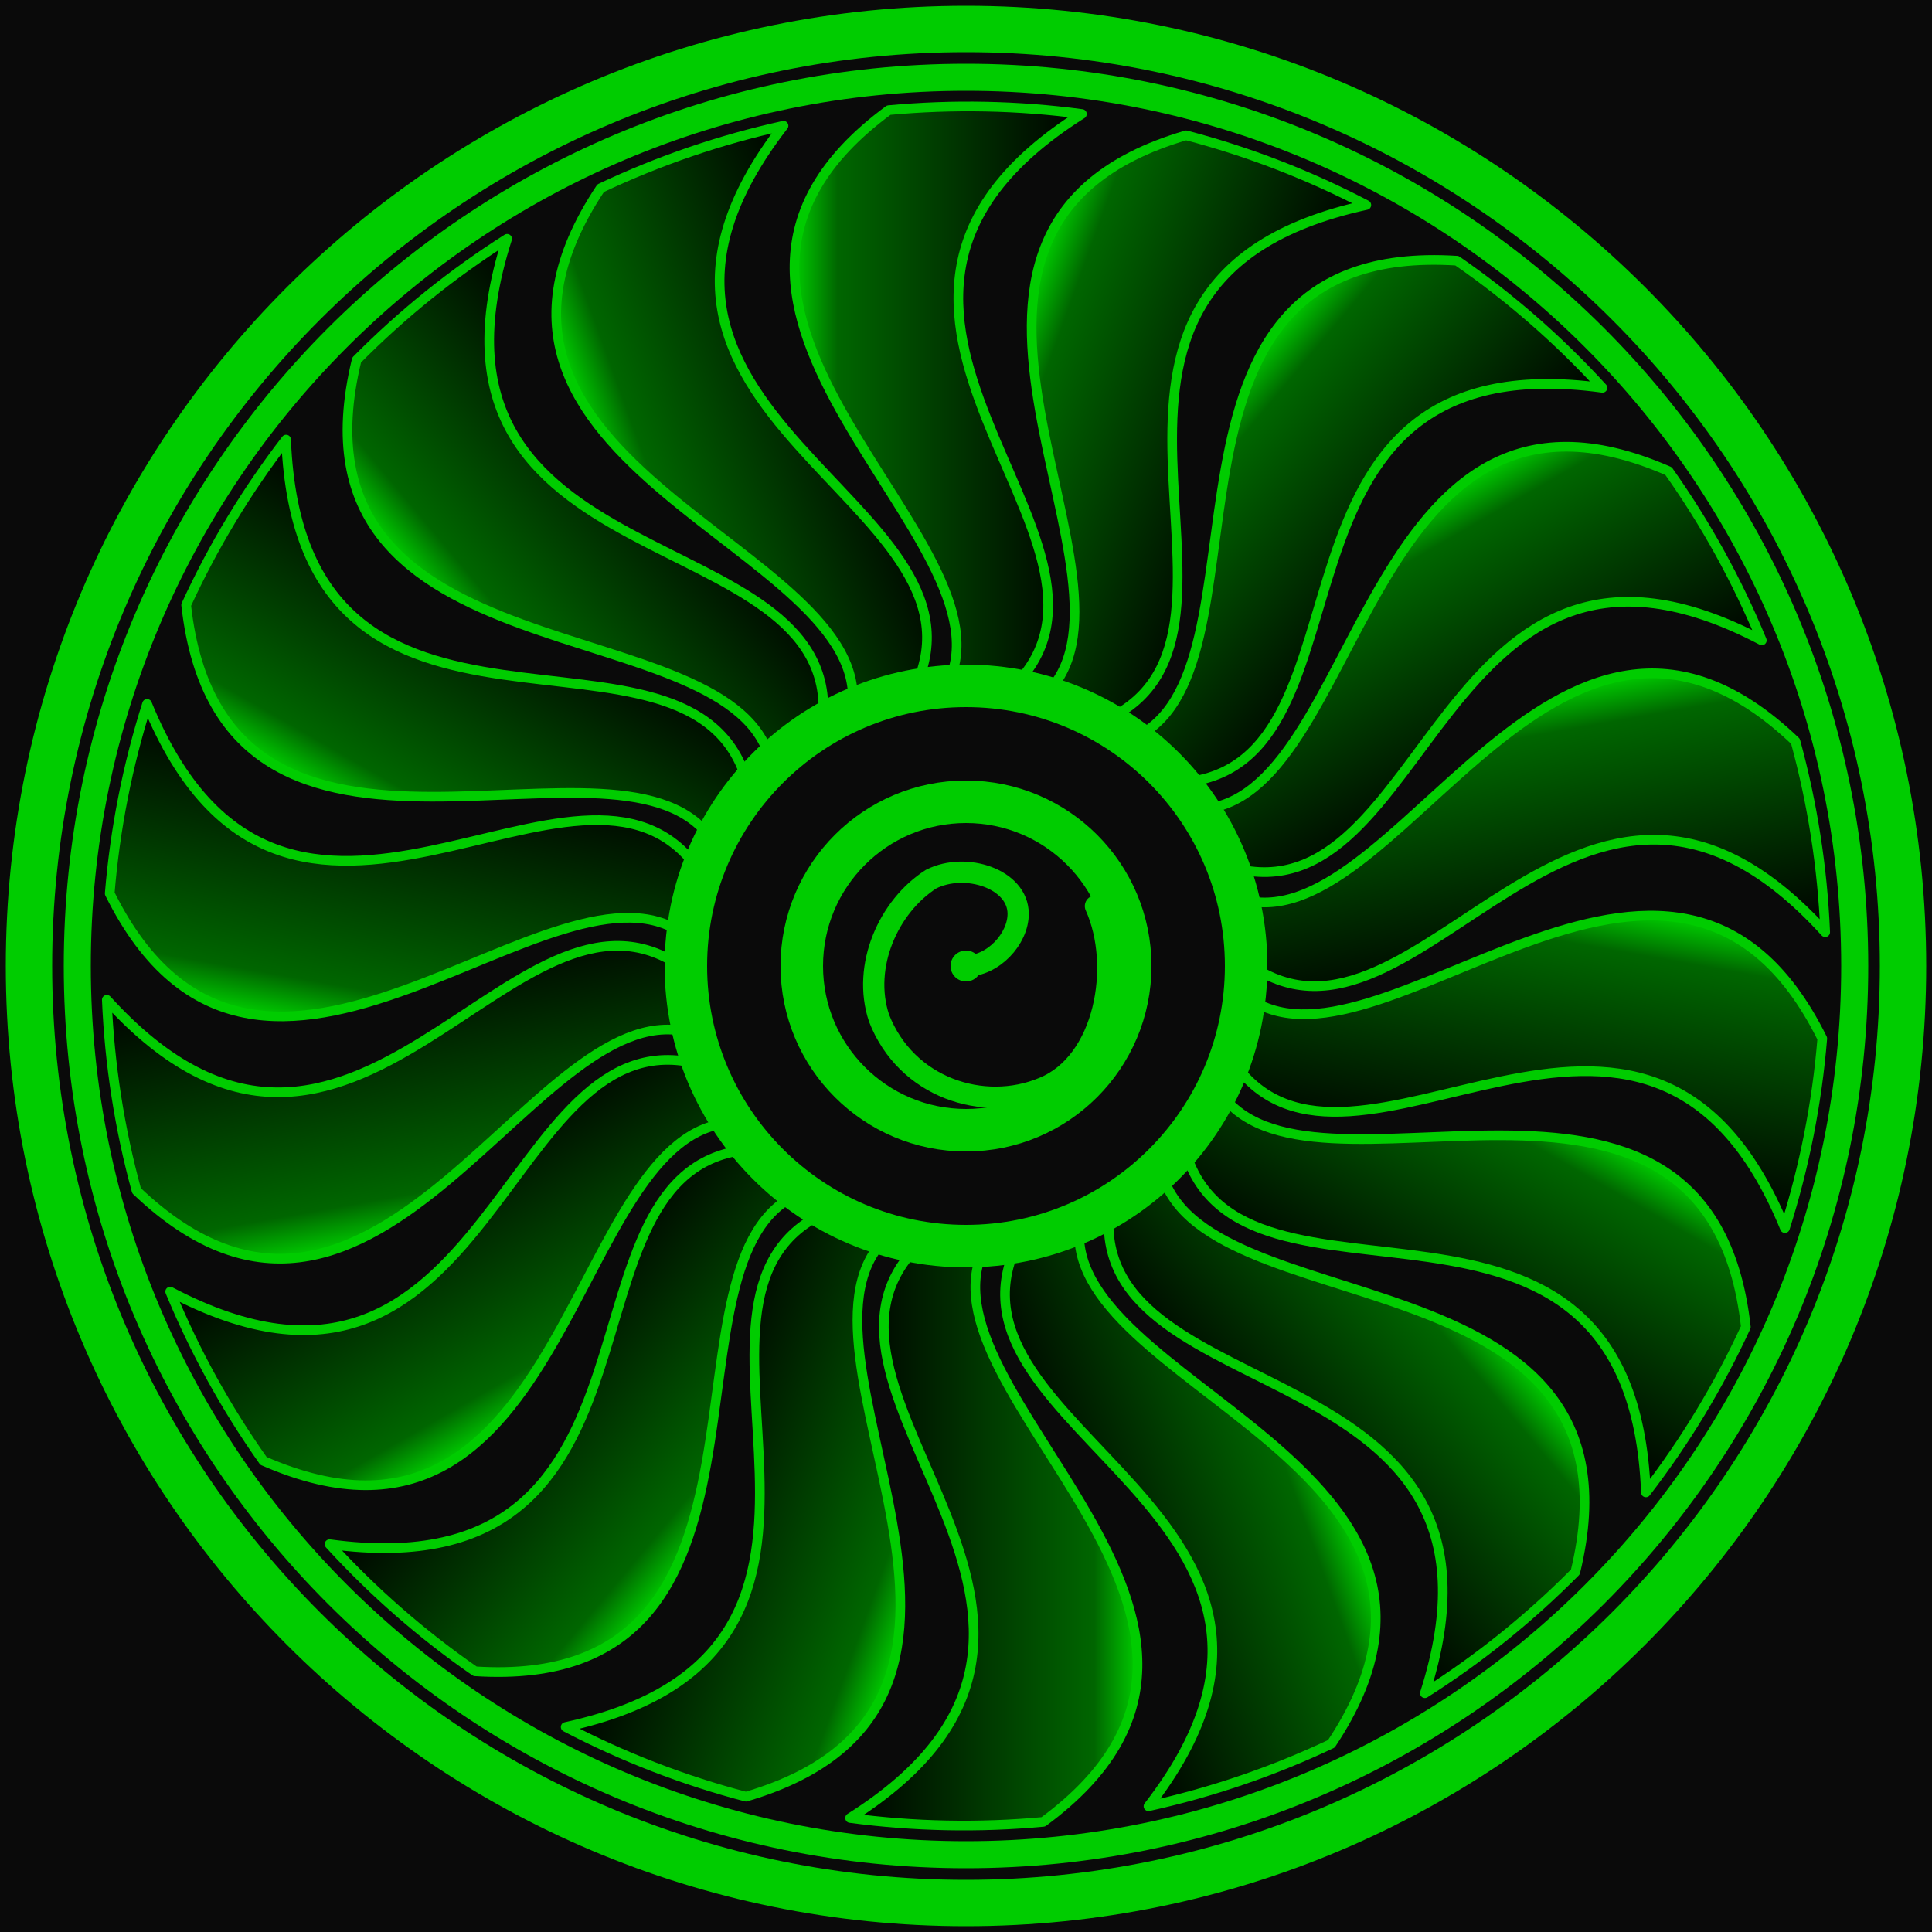
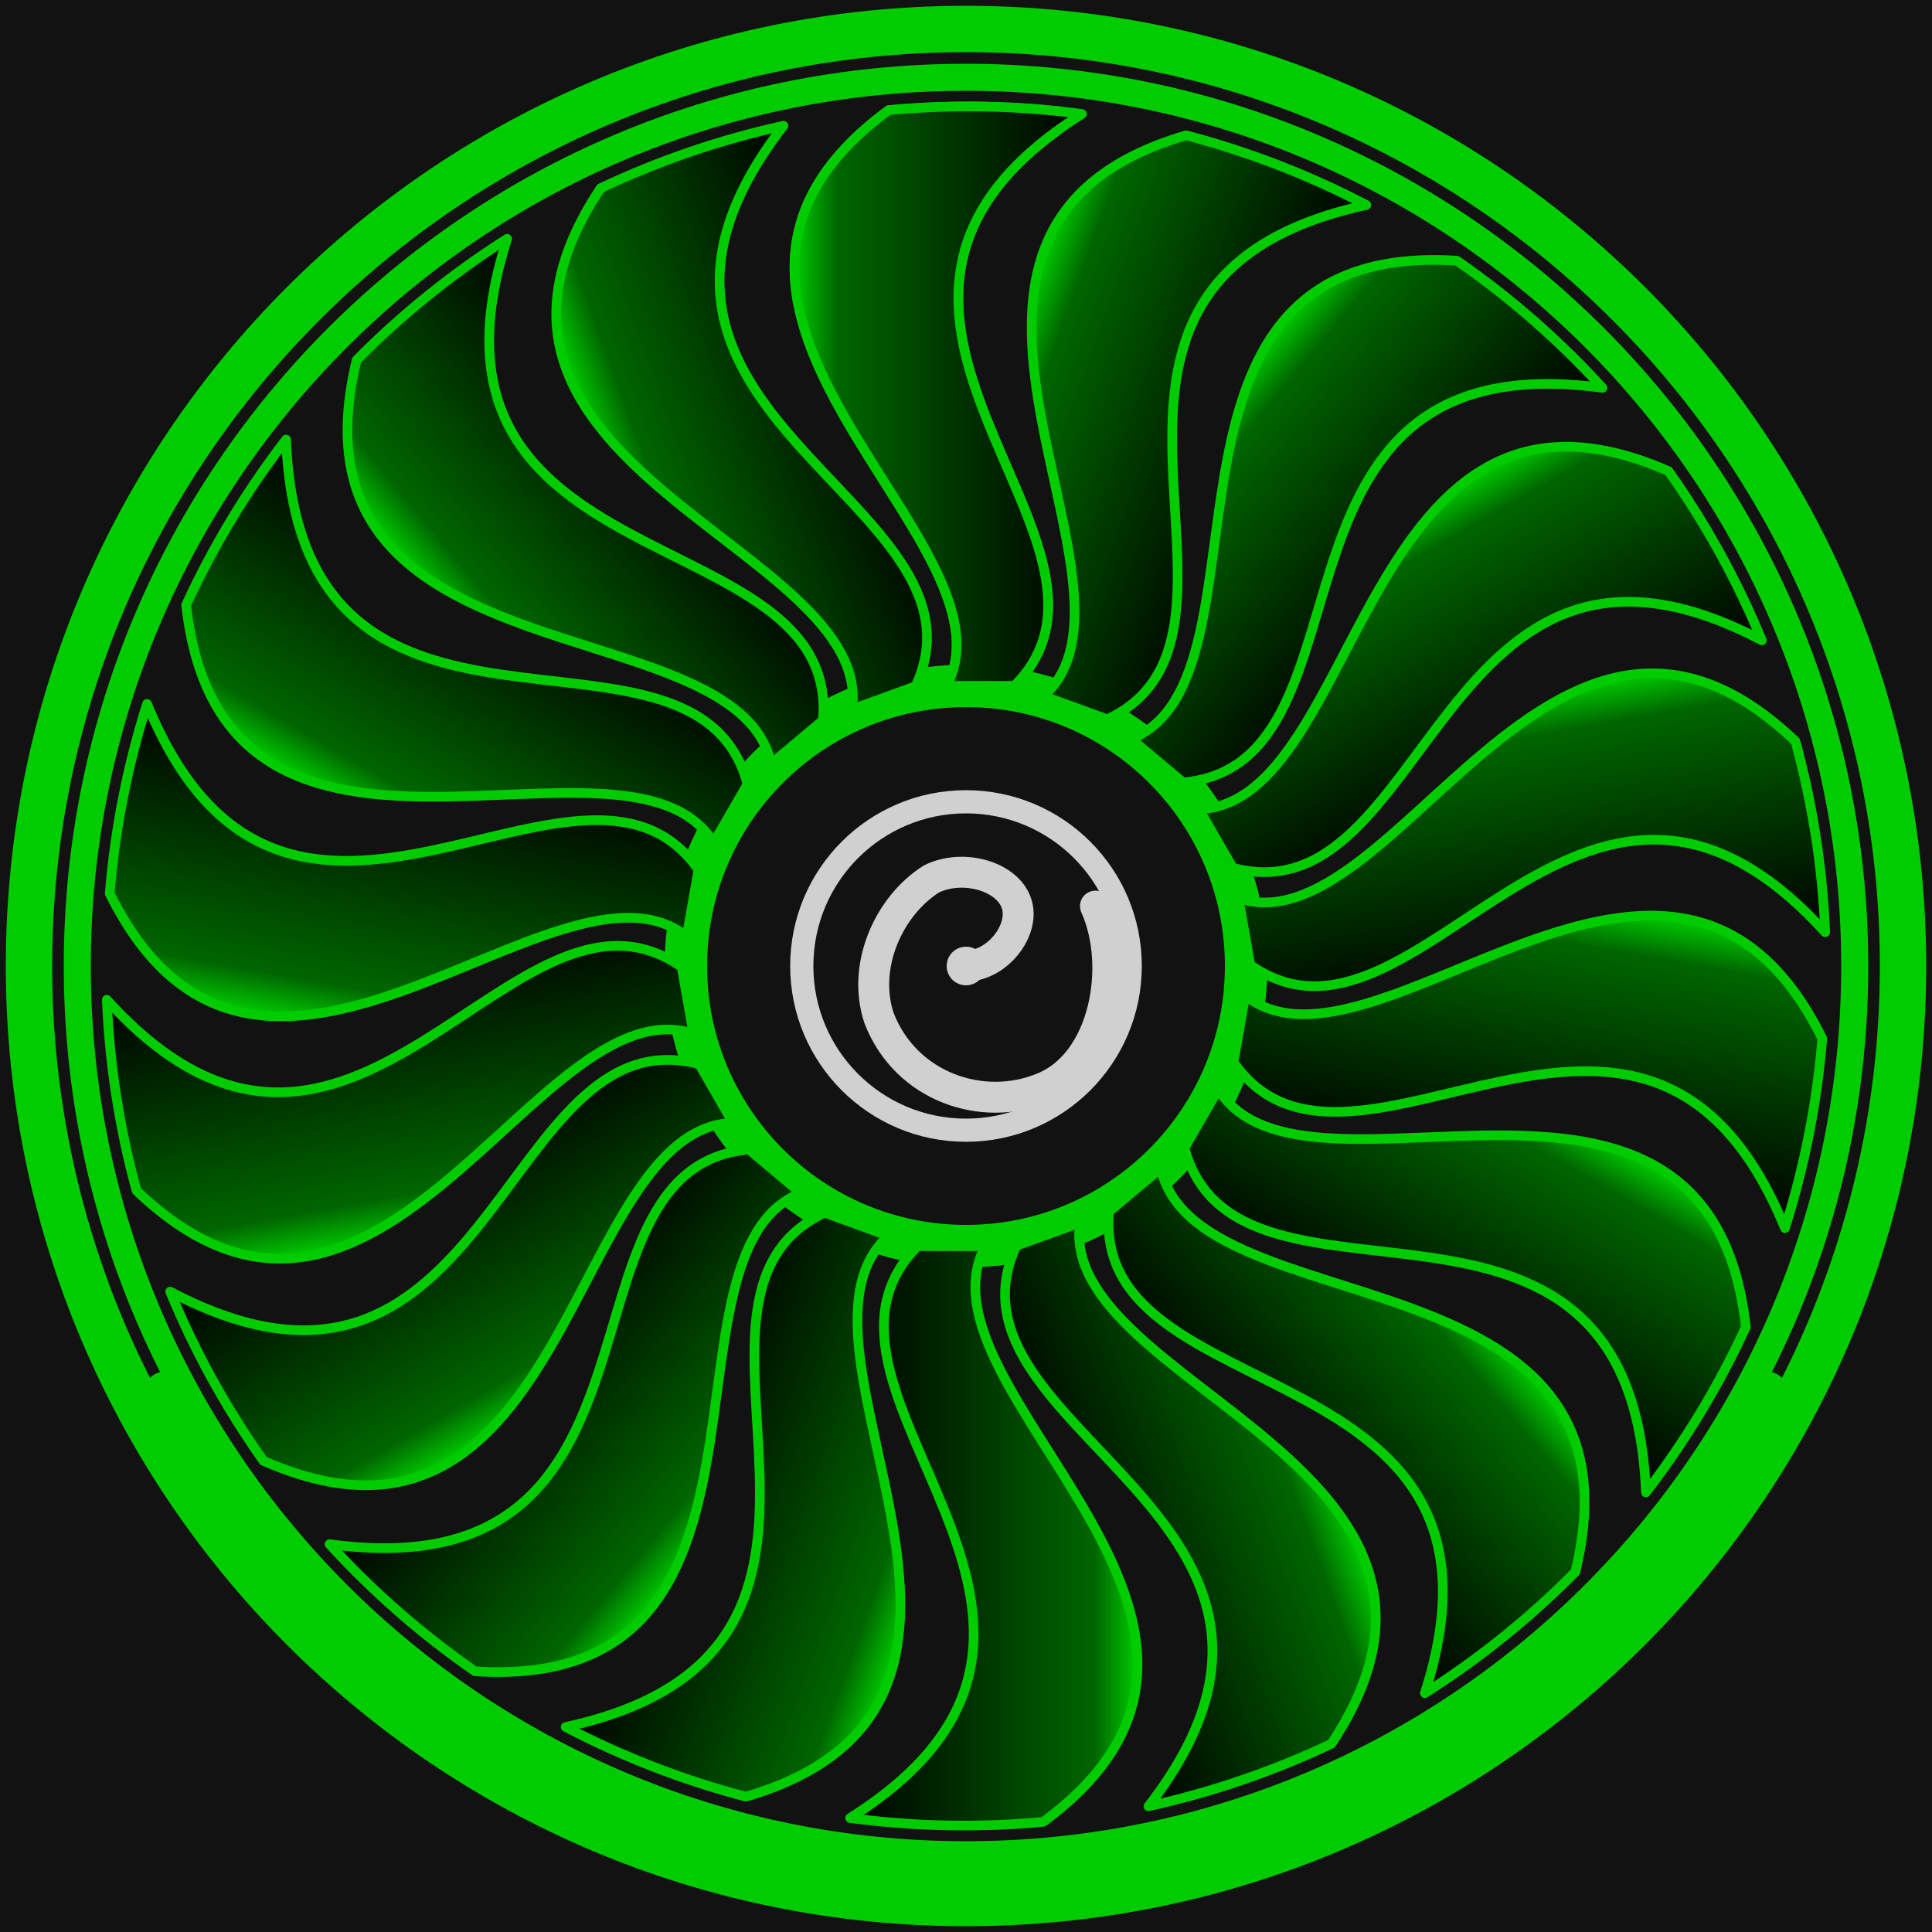
<svg xmlns="http://www.w3.org/2000/svg" viewBox="-500 -500 1000 1000">
-   <rect x="-500" y="-500" width="1000" height="1000" fill="#0a0a0a" />
+   <rect x="-500" y="-500" width="1000" height="1000" fill="#121212" />
  <defs>
    <linearGradient id="g" x1="0%" y1="0%" x2="100%" y2="0%">
      <stop offset="0%" stop-color="#00CC00" />
      <stop offset="15%" stop-color="#006600" />
      <stop offset="100%" stop-color="#000000" />
    </linearGradient>
-     <path id="b" d="M -10,-145 C 30,-220 -180,-340 -40,-443 A 445 445 0 0 1 60,-441 C -100,-340 100,-220 25,-145 Z" />
+     <path id="b" d="M -10,-145 C 30,-220 -180,-340 -40,-443 A 445 445 0 0 1 60,-441 C -100,-340 100,-220 25,-145 Z" fill="url(#g)" stroke="#00CC00" stroke-width="5" stroke-linejoin="round" />
+     <clipPath id="overlap-fix">
+       <rect x="-500" y="-500" width="550" height="500" />
+     </clipPath>
  </defs>
-   <g fill="url(#g)" stroke="#00CC00" stroke-width="5" stroke-linejoin="round">
+   <circle r="10" fill="#D0D0D0" />
+   <path d="M 0,0 C 14,0 27,-14 27,-27 C 27,-45 0,-54 -18,-45 C -40,-31 -54,0 -45,27 C -31,63 9,76 40,63 C 72,50 81,0 67,-31" fill="none" stroke="#D0D0D0" stroke-width="16" stroke-linecap="round" />
+   <circle r="85" fill="none" stroke="#D0D0D0" stroke-width="12" />
+   <circle r="145" fill="none" stroke="#00CC00" stroke-width="22" />
+   <g>
    <use href="#b" transform="rotate(0)" />
    <use href="#b" transform="rotate(20)" />
    <use href="#b" transform="rotate(40)" />
    <use href="#b" transform="rotate(60)" />
    <use href="#b" transform="rotate(80)" />
    <use href="#b" transform="rotate(100)" />
    <use href="#b" transform="rotate(120)" />
    <use href="#b" transform="rotate(140)" />
    <use href="#b" transform="rotate(160)" />
    <use href="#b" transform="rotate(180)" />
    <use href="#b" transform="rotate(200)" />
    <use href="#b" transform="rotate(220)" />
    <use href="#b" transform="rotate(240)" />
    <use href="#b" transform="rotate(260)" />
    <use href="#b" transform="rotate(280)" />
    <use href="#b" transform="rotate(300)" />
    <use href="#b" transform="rotate(320)" />
    <use href="#b" transform="rotate(340)" />
+     <use href="#b" transform="rotate(0)" clip-path="url(#overlap-fix)" />
  </g>
-   <circle r="8" fill="#00cc00" />
-   <path d="M 0,0 C 14,0 27,-14 27,-27 C 27,-45 0,-54 -18,-45 C -40,-31 -54,0 -45,27 C -31,63 9,76 40,63 C 72,50 81,0 67,-31" fill="none" stroke="#00CC00" stroke-width="11" stroke-linecap="round" />
-   <circle r="85" fill="none" stroke="#00CC00" stroke-width="22" />
-   <circle r="145" fill="none" stroke="#00CC00" stroke-width="22" />
-   <circle r="460" fill="none" stroke="#00cc00" stroke-width="14" />
-   <circle r="485" fill="none" stroke="#00cc00" stroke-width="24" />
+   <circle r="460" fill="none" stroke="#00CC00" stroke-width="14" />
+   <circle r="485" fill="none" stroke="#00CC00" stroke-width="24" />
+   <path d="M -415,220 A 470 470 0 0 0 415,220" fill="none" stroke="#00CC00" stroke-width="20" stroke-linecap="round" />
</svg>
